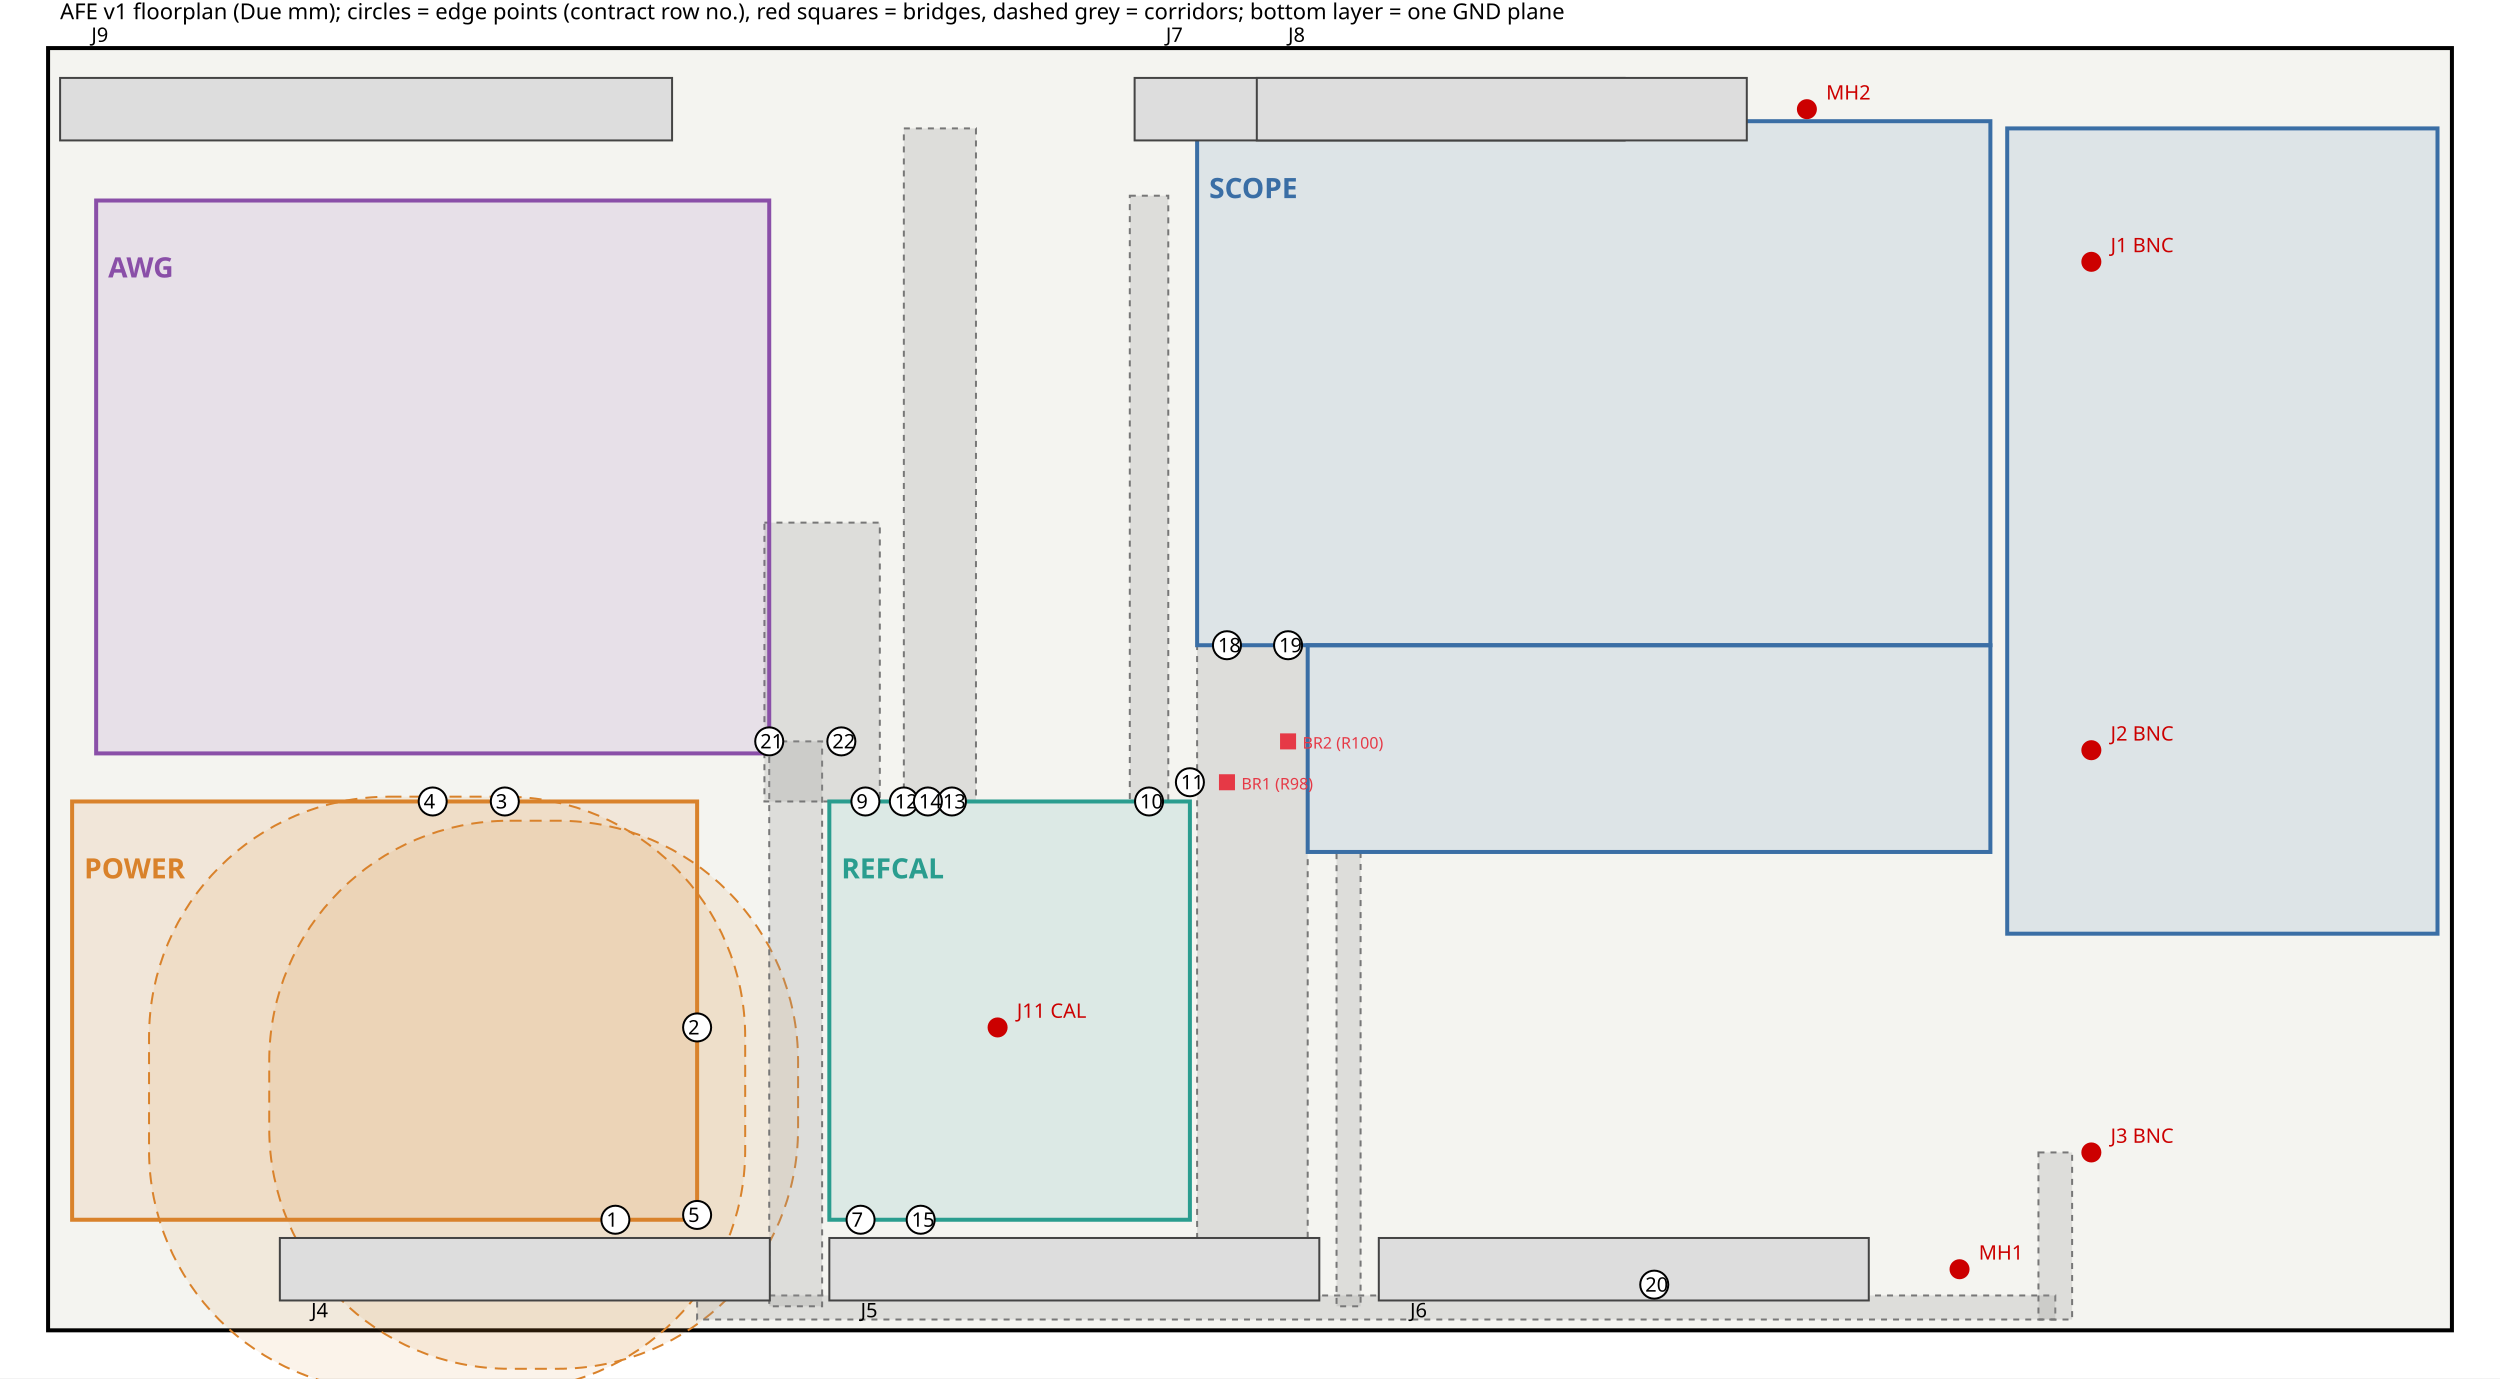
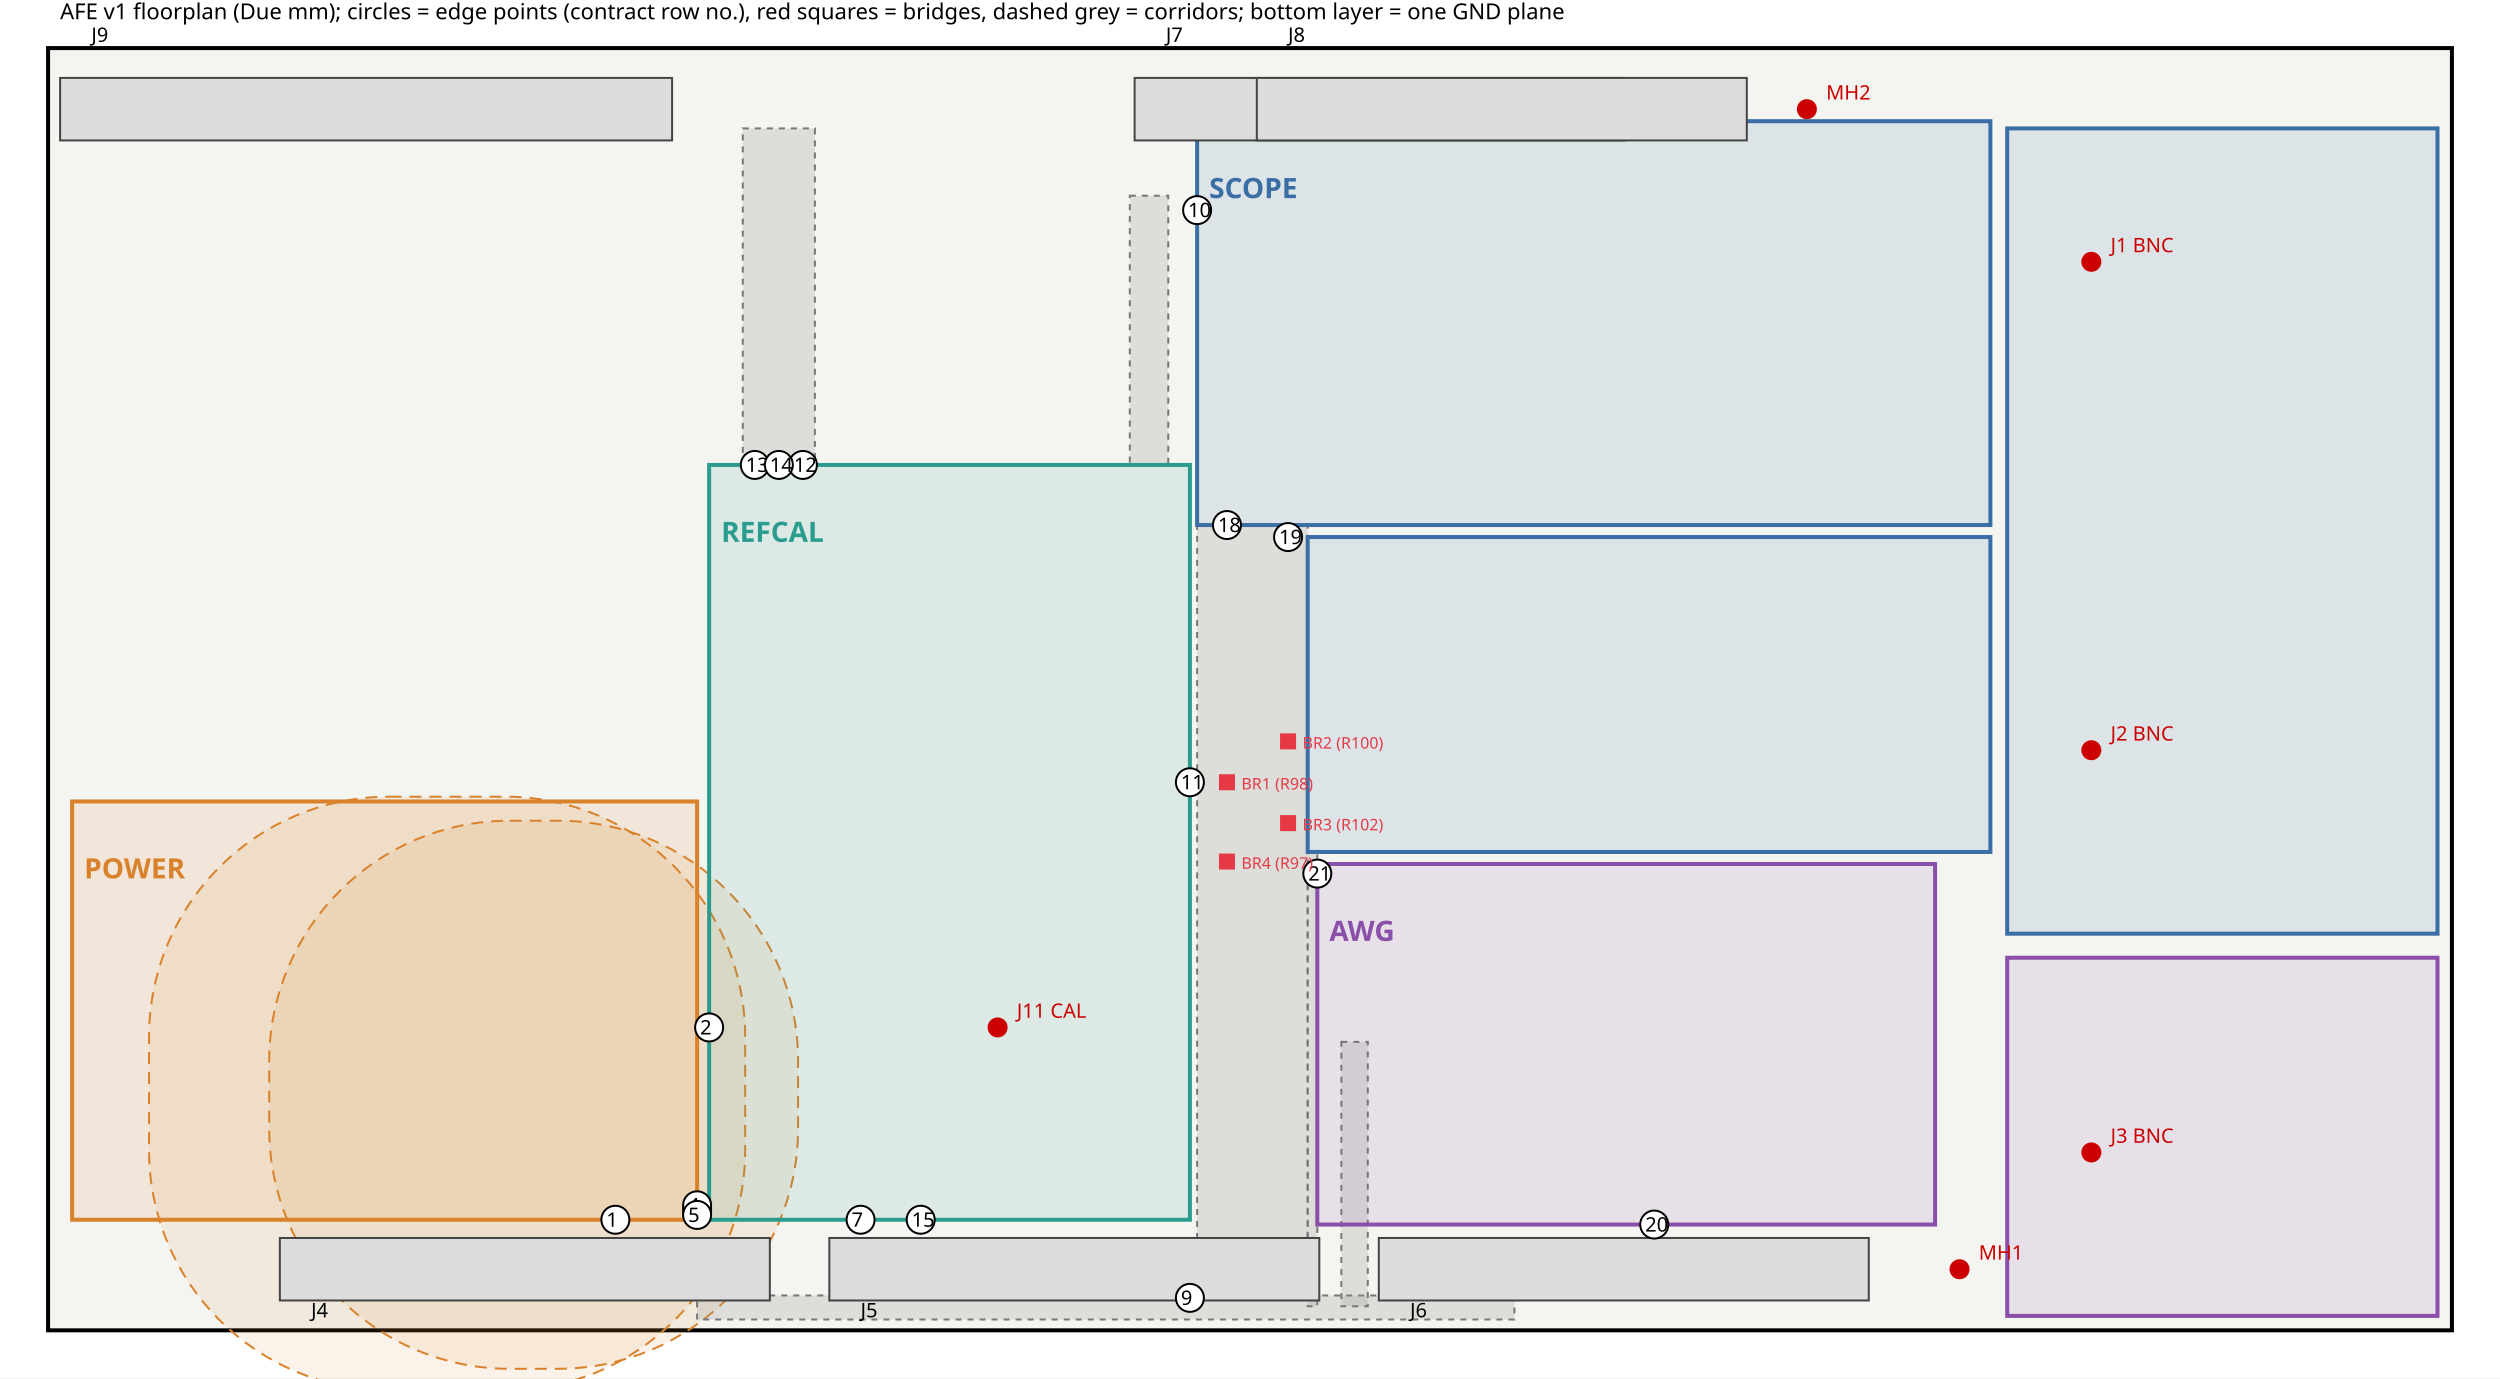
<svg xmlns="http://www.w3.org/2000/svg" width="1248" height="688" font-family="sans-serif">
  <rect width="1248" height="688" fill="#ffffff" />
  <rect x="24.0" y="24.0" width="1200.0" height="640.1" fill="#f4f4f0" stroke="#000" stroke-width="2" />
  <rect x="74.4" y="397.7" width="297.6" height="296.4" fill="#d9822b" fill-opacity="0.10" stroke="#d9822b" stroke-dasharray="6 4" rx="120.0" />
  <rect x="134.4" y="409.7" width="264.0" height="273.6" fill="#d9822b" fill-opacity="0.10" stroke="#d9822b" stroke-dasharray="6 4" rx="120.0" />
-   <rect x="597.6" y="322.1" width="55.2" height="318.0" fill="#999" fill-opacity="0.25" stroke="#777" stroke-dasharray="3 3" />
-   <rect x="348.0" y="646.7" width="678.0" height="12.0" fill="#999" fill-opacity="0.25" stroke="#777" stroke-dasharray="3 3" />
-   <rect x="384.0" y="370.1" width="26.4" height="282.0" fill="#999" fill-opacity="0.25" stroke="#777" stroke-dasharray="3 3" />
-   <rect x="381.6" y="260.9" width="57.6" height="139.2" fill="#999" fill-opacity="0.25" stroke="#777" stroke-dasharray="3 3" />
-   <rect x="451.2" y="64.1" width="36.0" height="336.0" fill="#999" fill-opacity="0.25" stroke="#777" stroke-dasharray="3 3" />
-   <rect x="564.0" y="97.7" width="19.2" height="302.4" fill="#999" fill-opacity="0.25" stroke="#777" stroke-dasharray="3 3" />
-   <rect x="667.2" y="425.3" width="12.0" height="226.8" fill="#999" fill-opacity="0.25" stroke="#777" stroke-dasharray="3 3" />
-   <rect x="1017.6" y="575.3" width="16.8" height="83.4" fill="#999" fill-opacity="0.25" stroke="#777" stroke-dasharray="3 3" />
+   <rect x="597.6" y="262.1" width="55.2" height="378.0" fill="#999" fill-opacity="0.25" stroke="#777" stroke-dasharray="3 3" />
+   <rect x="348.0" y="646.7" width="408.0" height="12.0" fill="#999" fill-opacity="0.25" stroke="#777" stroke-dasharray="3 3" />
+   <rect x="669.6" y="520.1" width="13.2" height="132.0" fill="#999" fill-opacity="0.25" stroke="#777" stroke-dasharray="3 3" />
+   <rect x="652.8" y="425.3" width="4.8" height="226.8" fill="#999" fill-opacity="0.25" stroke="#777" stroke-dasharray="3 3" />
+   <rect x="370.8" y="64.1" width="36.0" height="168.0" fill="#999" fill-opacity="0.25" stroke="#777" stroke-dasharray="3 3" />
+   <rect x="564.0" y="97.7" width="19.2" height="134.4" fill="#999" fill-opacity="0.25" stroke="#777" stroke-dasharray="3 3" />
  <rect x="36.0" y="400.1" width="312.0" height="208.8" fill="#d9822b" fill-opacity="0.12" stroke="#d9822b" stroke-width="2" />
  <text x="42.0" y="438.5" font-size="14" fill="#d9822b" font-weight="bold">POWER</text>
-   <rect x="414.0" y="400.1" width="180.0" height="208.8" fill="#2a9d8f" fill-opacity="0.12" stroke="#2a9d8f" stroke-width="2" />
-   <text x="420.0" y="438.5" font-size="14" fill="#2a9d8f" font-weight="bold">REFCAL</text>
-   <rect x="48.0" y="100.1" width="336.0" height="276.0" fill="#8a4fa8" fill-opacity="0.12" stroke="#8a4fa8" stroke-width="2" />
-   <text x="54.0" y="138.5" font-size="14" fill="#8a4fa8" font-weight="bold">AWG</text>
-   <rect x="597.6" y="60.5" width="396.0" height="261.6" fill="#3a6ea5" fill-opacity="0.12" stroke="#3a6ea5" stroke-width="2" />
-   <rect x="652.8" y="322.1" width="340.8" height="103.2" fill="#3a6ea5" fill-opacity="0.12" stroke="#3a6ea5" stroke-width="2" />
+   <rect x="354.0" y="232.1" width="240.0" height="376.8" fill="#2a9d8f" fill-opacity="0.12" stroke="#2a9d8f" stroke-width="2" />
+   <text x="360.0" y="270.5" font-size="14" fill="#2a9d8f" font-weight="bold">REFCAL</text>
+   <rect x="597.6" y="60.5" width="396.0" height="201.6" fill="#3a6ea5" fill-opacity="0.12" stroke="#3a6ea5" stroke-width="2" />
+   <rect x="652.8" y="268.1" width="340.8" height="157.2" fill="#3a6ea5" fill-opacity="0.12" stroke="#3a6ea5" stroke-width="2" />
  <rect x="1002.0" y="64.1" width="214.8" height="402.0" fill="#3a6ea5" fill-opacity="0.12" stroke="#3a6ea5" stroke-width="2" />
  <text x="603.6" y="98.9" font-size="14" fill="#3a6ea5" font-weight="bold">SCOPE</text>
+   <rect x="657.6" y="431.3" width="308.4" height="180.0" fill="#8a4fa8" fill-opacity="0.12" stroke="#8a4fa8" stroke-width="2" />
+   <rect x="1002.0" y="478.1" width="214.8" height="178.8" fill="#8a4fa8" fill-opacity="0.12" stroke="#8a4fa8" stroke-width="2" />
+   <text x="663.6" y="469.7" font-size="14" fill="#8a4fa8" font-weight="bold">AWG</text>
  <rect x="139.7" y="618.0" width="244.6" height="31.2" fill="#ddd" stroke="#444" />
  <text x="155.3" y="657.6" font-size="10" fill="#000" font-weight="normal">J4</text>
  <rect x="414.0" y="618.0" width="244.6" height="31.2" fill="#ddd" stroke="#444" />
  <text x="429.6" y="657.6" font-size="10" fill="#000" font-weight="normal">J5</text>
  <rect x="688.3" y="618.0" width="244.6" height="31.2" fill="#ddd" stroke="#444" />
  <text x="703.9" y="657.6" font-size="10" fill="#000" font-weight="normal">J6</text>
  <rect x="30.0" y="38.9" width="305.5" height="31.2" fill="#ddd" stroke="#444" />
  <text x="45.6" y="20.9" font-size="10" fill="#000" font-weight="normal">J9</text>
  <rect x="566.4" y="38.9" width="244.6" height="31.2" fill="#ddd" stroke="#444" />
  <text x="582.0" y="20.9" font-size="10" fill="#000" font-weight="normal">J7</text>
  <rect x="627.4" y="38.9" width="244.6" height="31.2" fill="#ddd" stroke="#444" />
  <text x="643.0" y="20.9" font-size="10" fill="#000" font-weight="normal">J8</text>
  <circle cx="1044.0" cy="575.3" r="5" fill="#c00" />
  <text x="1053.6" y="570.5" font-size="10" fill="#c00" font-weight="normal">J3 BNC</text>
  <circle cx="1044.0" cy="374.5" r="5" fill="#c00" />
  <text x="1053.6" y="369.7" font-size="10" fill="#c00" font-weight="normal">J2 BNC</text>
  <circle cx="1044.0" cy="130.7" r="5" fill="#c00" />
  <text x="1053.6" y="125.9" font-size="10" fill="#c00" font-weight="normal">J1 BNC</text>
  <circle cx="978.2" cy="633.6" r="5" fill="#c00" />
  <text x="987.8" y="628.8" font-size="10" fill="#c00" font-weight="normal">MH1</text>
  <circle cx="902.0" cy="54.5" r="5" fill="#c00" />
  <text x="911.6" y="49.7" font-size="10" fill="#c00" font-weight="normal">MH2</text>
  <circle cx="498.0" cy="512.9" r="5" fill="#c00" />
  <text x="507.6" y="508.1" font-size="10" fill="#c00" font-weight="normal">J11 CAL</text>
  <circle cx="307.2" cy="608.9" r="7" fill="#fff" stroke="#000" />
  <text x="302.7" y="612.4" font-size="10">1</text>
-   <circle cx="348.0" cy="512.9" r="7" fill="#fff" stroke="#000" />
-   <text x="343.5" y="516.4" font-size="10">2</text>
-   <circle cx="252.0" cy="400.1" r="7" fill="#fff" stroke="#000" />
-   <text x="247.5" y="403.6" font-size="10">3</text>
-   <circle cx="216.0" cy="400.1" r="7" fill="#fff" stroke="#000" />
-   <text x="211.5" y="403.6" font-size="10">4</text>
+   <circle cx="354.0" cy="512.9" r="7" fill="#fff" stroke="#000" />
+   <text x="349.5" y="516.4" font-size="10">2</text>
+   <circle cx="348.0" cy="604.1" r="7" fill="#fff" stroke="#000" />
+   <text x="343.5" y="607.6" font-size="10">3</text>
+   <circle cx="348.0" cy="601.7" r="7" fill="#fff" stroke="#000" />
+   <text x="343.5" y="605.2" font-size="10">4</text>
  <circle cx="348.0" cy="606.5" r="7" fill="#fff" stroke="#000" />
  <text x="343.5" y="610.0" font-size="10">5</text>
  <circle cx="429.6" cy="608.9" r="7" fill="#fff" stroke="#000" />
  <text x="425.1" y="612.4" font-size="10">7</text>
-   <circle cx="432.0" cy="400.1" r="7" fill="#fff" stroke="#000" />
-   <text x="427.5" y="403.6" font-size="10">9</text>
-   <circle cx="573.6" cy="400.1" r="7" fill="#fff" stroke="#000" />
-   <text x="569.1" y="403.6" font-size="10">10</text>
+   <circle cx="594.0" cy="647.9" r="7" fill="#fff" stroke="#000" />
+   <text x="589.5" y="651.4" font-size="10">9</text>
+   <circle cx="597.6" cy="104.9" r="7" fill="#fff" stroke="#000" />
+   <text x="593.1" y="108.4" font-size="10">10</text>
  <circle cx="594.0" cy="390.5" r="7" fill="#fff" stroke="#000" />
  <text x="589.5" y="394.0" font-size="10">11</text>
-   <circle cx="451.2" cy="400.1" r="7" fill="#fff" stroke="#000" />
-   <text x="446.7" y="403.6" font-size="10">12</text>
-   <circle cx="475.2" cy="400.1" r="7" fill="#fff" stroke="#000" />
-   <text x="470.7" y="403.6" font-size="10">13</text>
-   <circle cx="463.2" cy="400.1" r="7" fill="#fff" stroke="#000" />
-   <text x="458.7" y="403.6" font-size="10">14</text>
+   <circle cx="400.8" cy="232.1" r="7" fill="#fff" stroke="#000" />
+   <text x="396.3" y="235.6" font-size="10">12</text>
+   <circle cx="376.8" cy="232.1" r="7" fill="#fff" stroke="#000" />
+   <text x="372.3" y="235.6" font-size="10">13</text>
+   <circle cx="388.8" cy="232.1" r="7" fill="#fff" stroke="#000" />
+   <text x="384.3" y="235.6" font-size="10">14</text>
  <circle cx="459.6" cy="608.9" r="7" fill="#fff" stroke="#000" />
  <text x="455.1" y="612.4" font-size="10">15</text>
-   <circle cx="612.5" cy="322.1" r="7" fill="#fff" stroke="#000" />
-   <text x="608.0" y="325.6" font-size="10">18</text>
-   <circle cx="643.0" cy="322.1" r="7" fill="#fff" stroke="#000" />
-   <text x="638.5" y="325.6" font-size="10">19</text>
-   <circle cx="825.8" cy="641.3" r="7" fill="#fff" stroke="#000" />
-   <text x="821.3" y="644.8" font-size="10">20</text>
-   <circle cx="384.0" cy="370.1" r="7" fill="#fff" stroke="#000" />
-   <text x="379.5" y="373.6" font-size="10">21</text>
-   <circle cx="420.0" cy="370.1" r="7" fill="#fff" stroke="#000" />
-   <text x="415.5" y="373.6" font-size="10">22</text>
+   <circle cx="612.5" cy="262.1" r="7" fill="#fff" stroke="#000" />
+   <text x="608.0" y="265.6" font-size="10">18</text>
+   <circle cx="643.0" cy="268.1" r="7" fill="#fff" stroke="#000" />
+   <text x="638.5" y="271.6" font-size="10">19</text>
+   <circle cx="825.8" cy="611.3" r="7" fill="#fff" stroke="#000" />
+   <text x="821.3" y="614.8" font-size="10">20</text>
+   <circle cx="657.6" cy="436.1" r="7" fill="#fff" stroke="#000" />
+   <text x="653.1" y="439.6" font-size="10">21</text>
  <rect x="608.5" y="386.5" width="8" height="8" fill="#e63946" />
  <text x="619.7" y="394.1" font-size="8" fill="#e63946" font-weight="normal">BR1 (R98)</text>
  <rect x="639.0" y="366.1" width="8" height="8" fill="#e63946" />
  <text x="650.2" y="373.7" font-size="8" fill="#e63946" font-weight="normal">BR2 (R100)</text>
+   <rect x="639.0" y="406.9" width="8" height="8" fill="#e63946" />
+   <text x="650.2" y="414.5" font-size="8" fill="#e63946" font-weight="normal">BR3 (R102)</text>
+   <rect x="608.5" y="426.1" width="8" height="8" fill="#e63946" />
+   <text x="619.7" y="433.7" font-size="8" fill="#e63946" font-weight="normal">BR4 (R97)</text>
  <text x="30.0" y="9.6" font-size="11" fill="#000" font-weight="normal">AFE v1 floorplan (Due mm); circles = edge points (contract row no.), red squares = bridges, dashed grey = corridors; bottom layer = one GND plane</text>
</svg>
